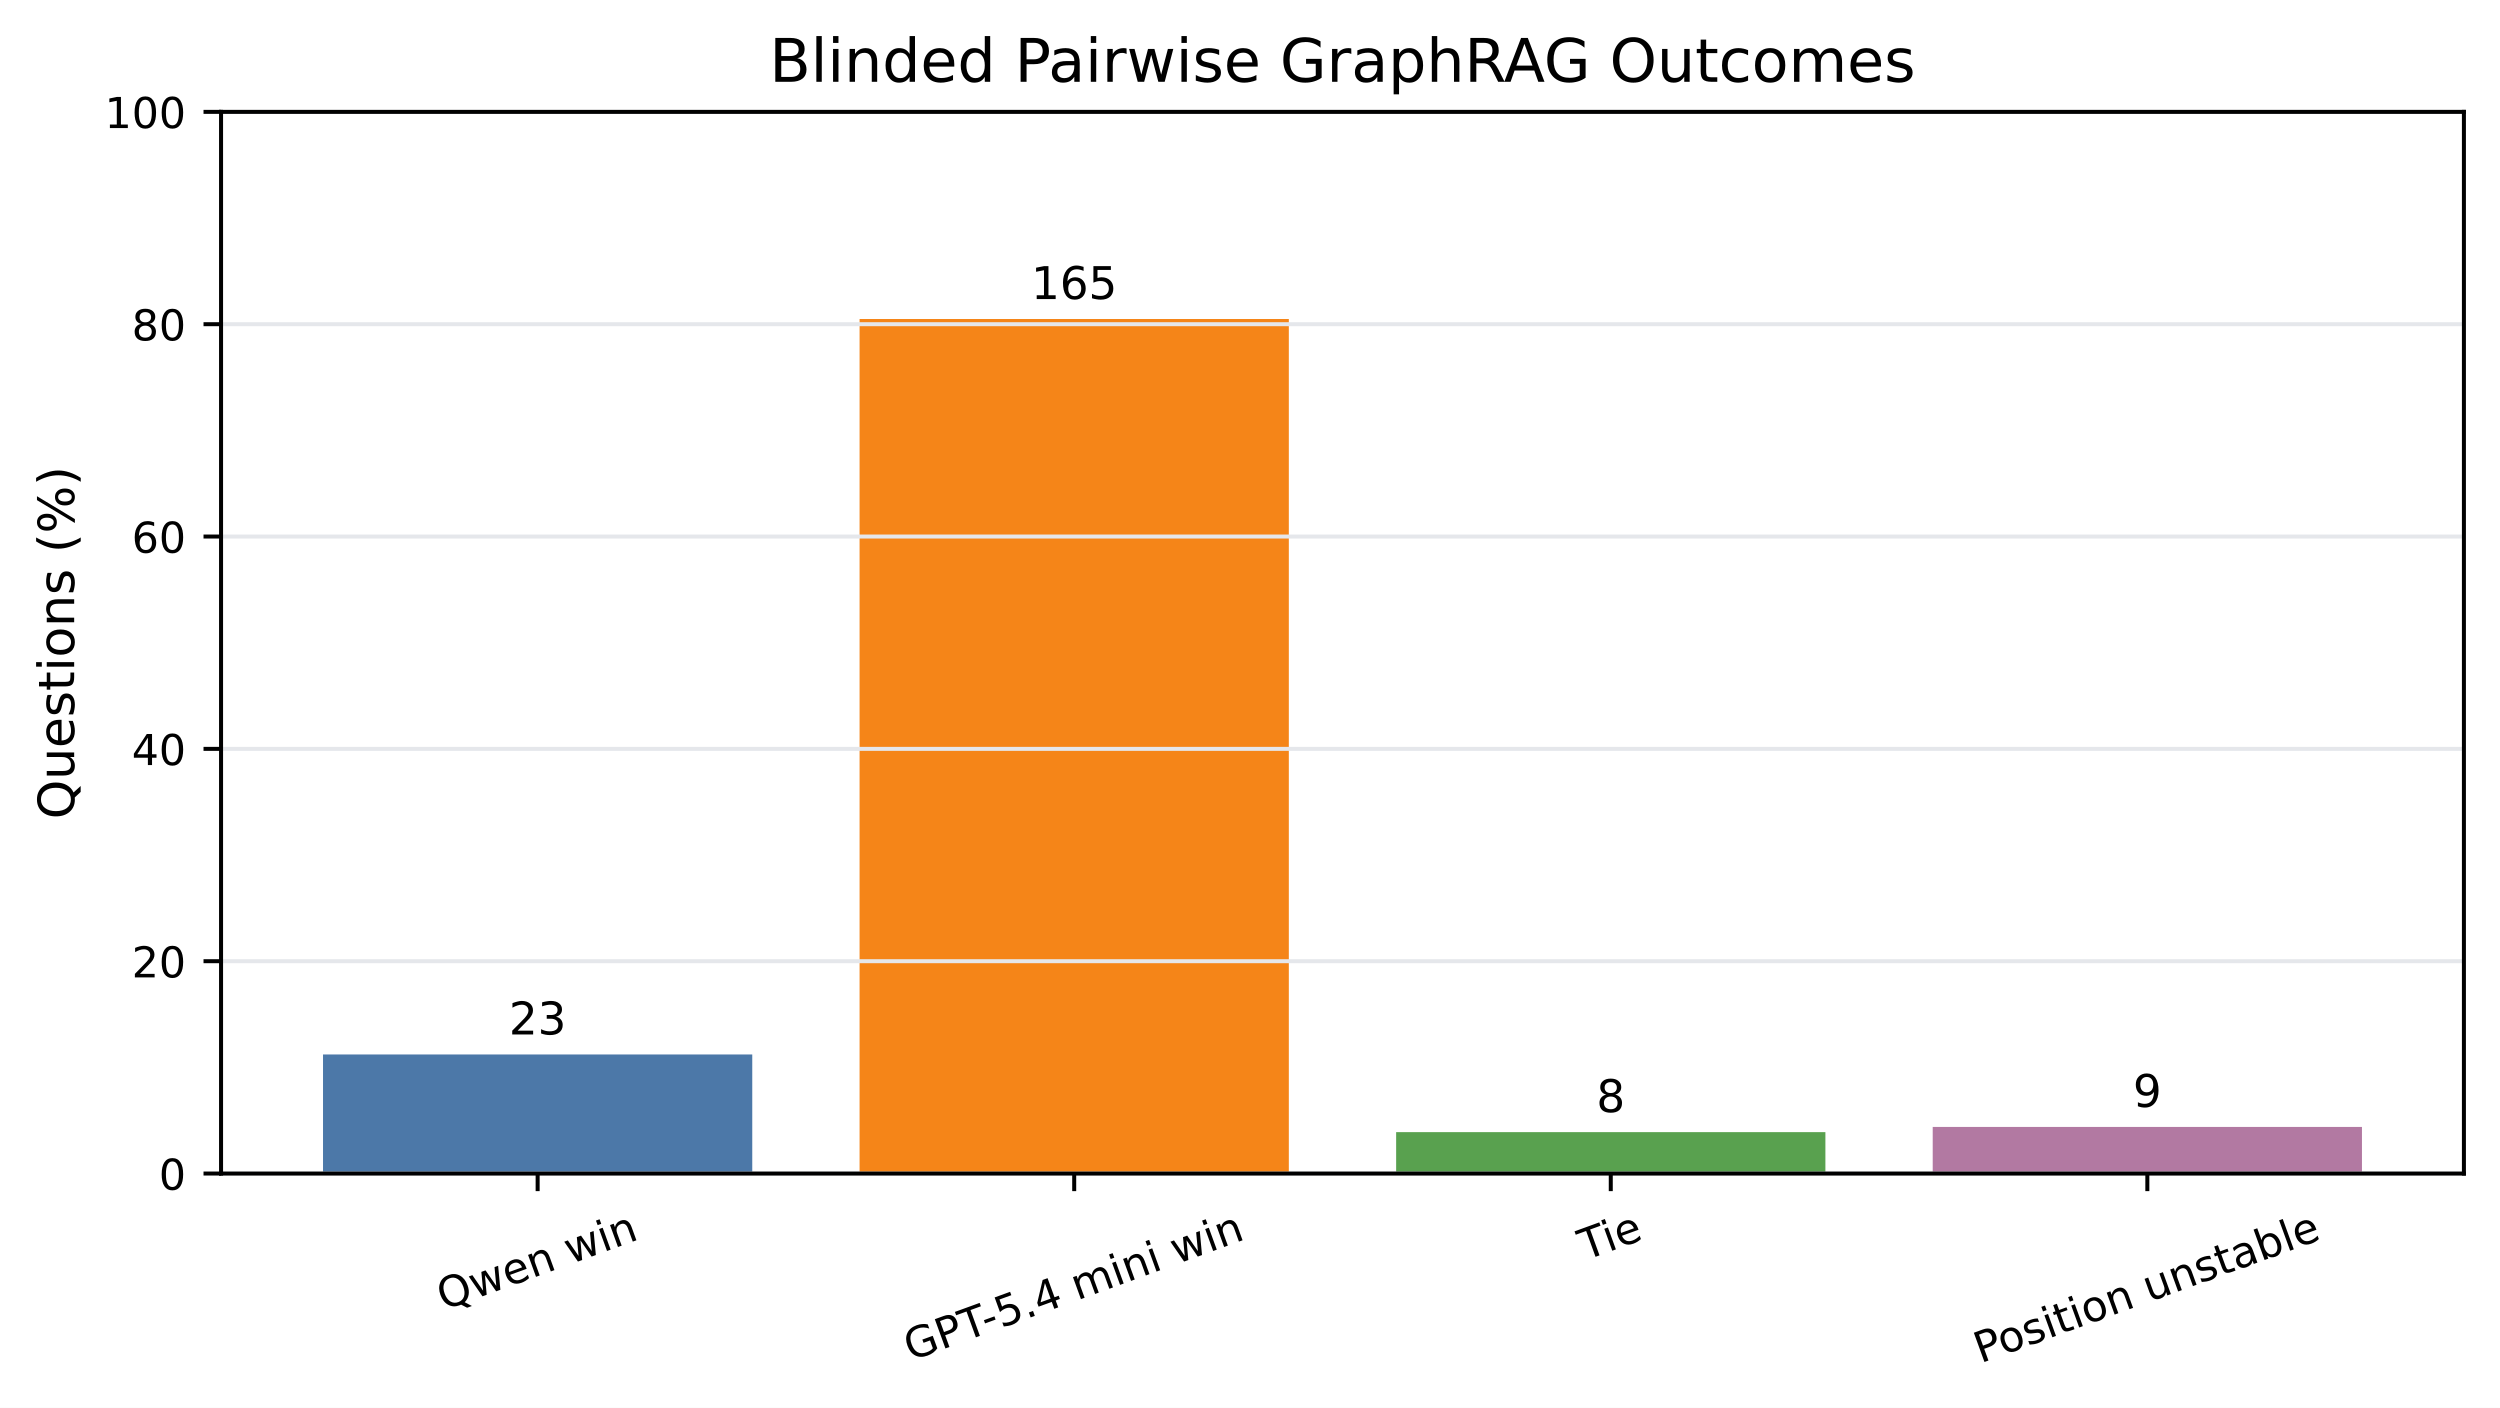
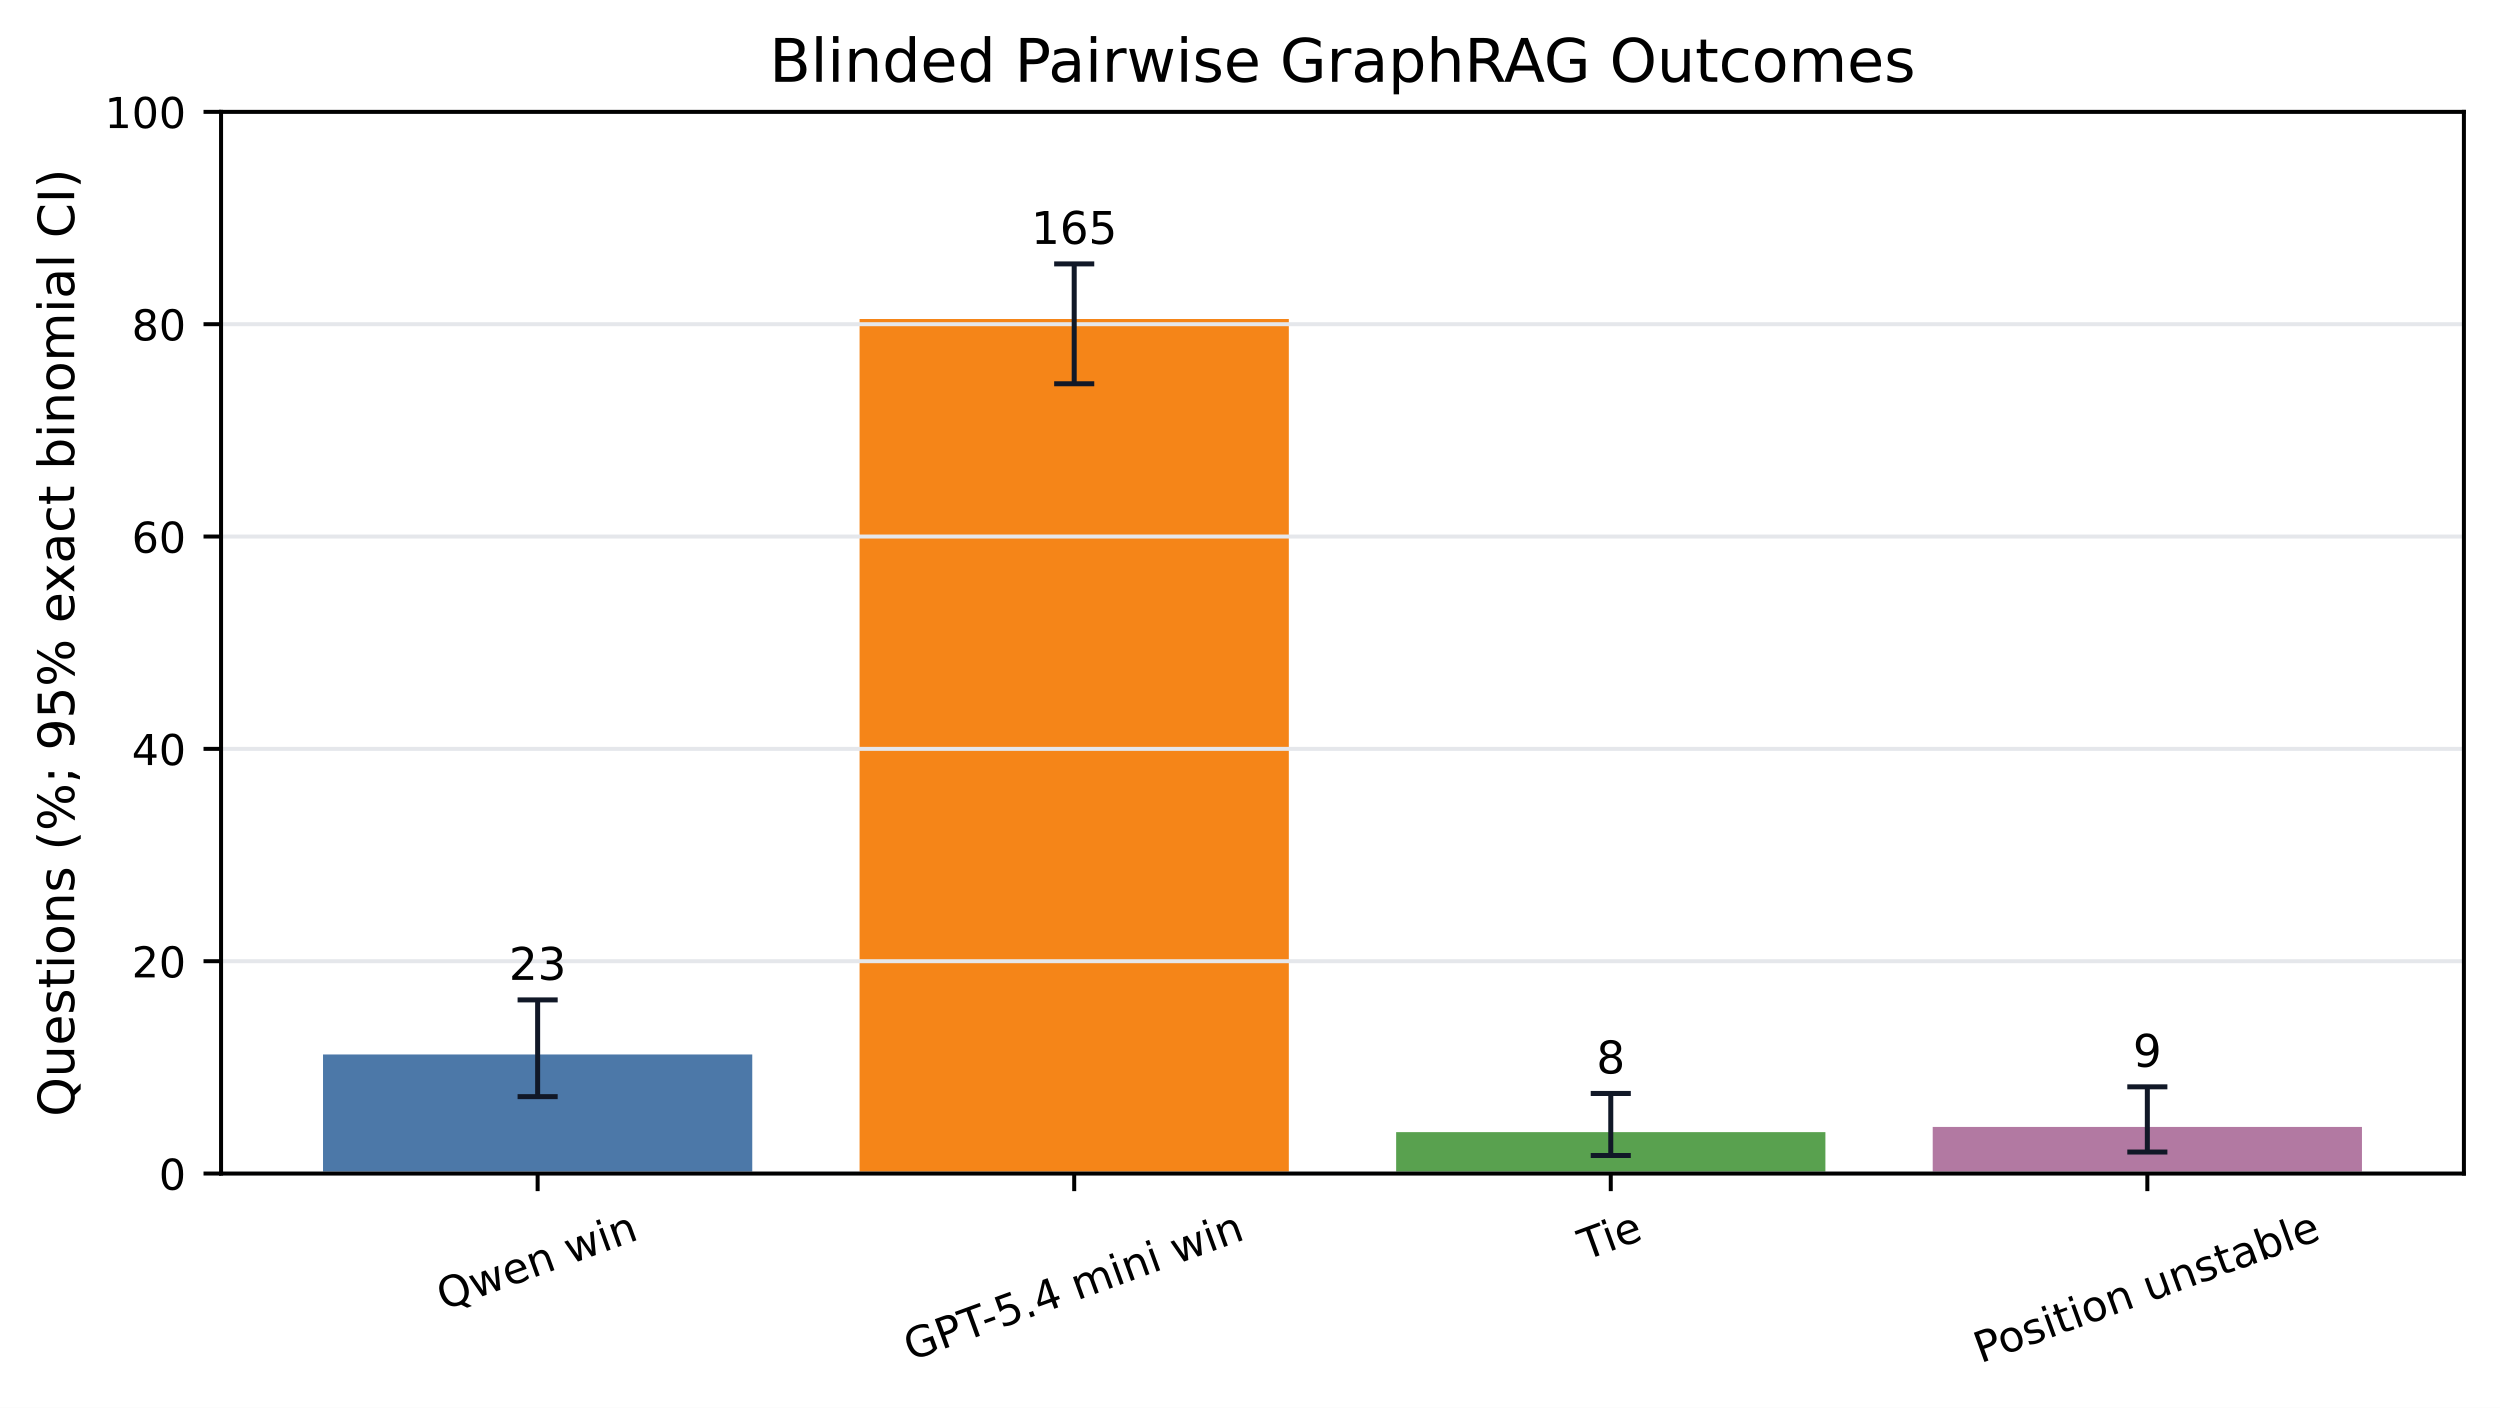
<svg xmlns="http://www.w3.org/2000/svg" xmlns:xlink="http://www.w3.org/1999/xlink" width="498.762pt" height="280.865pt" viewBox="0 0 498.762 280.865" version="1.1">
  <defs>
    <style type="text/css">*{stroke-linejoin: round; stroke-linecap: butt}</style>
  </defs>
  <g id="figure_1">
    <g id="patch_1">
      <path d="M 0 280.865  L 498.762 280.865  L 498.762 0  L 0 0  z " style="fill: #ffffff" />
    </g>
    <g id="axes_1">
      <g id="patch_2">
        <path d="M 44.102 234.131  L 491.562 234.131  L 491.562 22.318  L 44.102 22.318  z " style="fill: #ffffff" />
      </g>
      <g id="patch_3">
-         <path d="M 64.442 234.131  L 150.08 234.131  L 150.08 210.367  L 64.442 210.367  z " clip-path="url(#p7674520272)" style="fill: #4c78a8" />
+         <path d="M 64.442 234.131  L 150.08 234.131  L 150.08 210.367  L 64.442 210.367  z " clip-path="url(#p9cb1800cca)" style="fill: #4c78a8" />
      </g>
      <g id="patch_4">
-         <path d="M 171.489 234.131  L 257.128 234.131  L 257.128 63.647  L 171.489 63.647  z " clip-path="url(#p7674520272)" style="fill: #f58518" />
+         <path d="M 171.489 234.131  L 257.128 234.131  L 257.128 63.647  L 171.489 63.647  z " clip-path="url(#p9cb1800cca)" style="fill: #f58518" />
      </g>
      <g id="patch_5">
-         <path d="M 278.537 234.131  L 364.176 234.131  L 364.176 225.865  L 278.537 225.865  z " clip-path="url(#p7674520272)" style="fill: #59a14f" />
+         <path d="M 278.537 234.131  L 364.176 234.131  L 364.176 225.865  L 278.537 225.865  z " clip-path="url(#p9cb1800cca)" style="fill: #59a14f" />
      </g>
      <g id="patch_6">
-         <path d="M 385.585 234.131  L 471.223 234.131  L 471.223 224.832  L 385.585 224.832  z " clip-path="url(#p7674520272)" style="fill: #b279a2" />
+         <path d="M 385.585 234.131  L 471.223 234.131  L 471.223 224.832  L 385.585 224.832  z " clip-path="url(#p9cb1800cca)" style="fill: #b279a2" />
      </g>
      <g id="matplotlib.axis_1">
        <g id="xtick_1">
          <g id="line2d_1">
            <defs>
-               <path id="m589280be68" d="M 0 0  L 0 3.5  " style="stroke: #000000; stroke-width: 0.8" />
+               <path id="m9a4c943bf7" d="M 0 0  L 0 3.5  " style="stroke: #000000; stroke-width: 0.8" />
            </defs>
            <g>
-               <use xlink:href="#m589280be68" x="107.261" y="234.131" style="stroke: #000000; stroke-width: 0.8" />
+               <use xlink:href="#m9a4c943bf7" x="107.261" y="234.131" style="stroke: #000000; stroke-width: 0.8" />
            </g>
          </g>
          <g id="text_1">
            <text style="font-size: 8.5px; font-family: 'DejaVu Sans'" transform="translate(88.48884 261.4488) rotate(-20)">Qwen win</text>
          </g>
        </g>
        <g id="xtick_2">
          <g id="line2d_2">
            <g>
-               <use xlink:href="#m589280be68" x="214.309" y="234.131" style="stroke: #000000; stroke-width: 0.8" />
+               <use xlink:href="#m9a4c943bf7" x="214.309" y="234.131" style="stroke: #000000; stroke-width: 0.8" />
            </g>
          </g>
          <g id="text_2">
            <text style="font-size: 8.5px; font-family: 'DejaVu Sans'" transform="translate(181.6561 271.5531) rotate(-20)">GPT-5.4 mini win</text>
          </g>
        </g>
        <g id="xtick_3">
          <g id="line2d_3">
            <g>
-               <use xlink:href="#m589280be68" x="321.356" y="234.131" style="stroke: #000000; stroke-width: 0.8" />
+               <use xlink:href="#m9a4c943bf7" x="321.356" y="234.131" style="stroke: #000000; stroke-width: 0.8" />
            </g>
          </g>
          <g id="text_3">
            <text style="font-size: 8.5px; font-family: 'DejaVu Sans'" transform="translate(316.2773 251.4813) rotate(-20)">Tie</text>
          </g>
        </g>
        <g id="xtick_4">
          <g id="line2d_4">
            <g>
-               <use xlink:href="#m589280be68" x="428.404" y="234.131" style="stroke: #000000; stroke-width: 0.8" />
+               <use xlink:href="#m9a4c943bf7" x="428.404" y="234.131" style="stroke: #000000; stroke-width: 0.8" />
            </g>
          </g>
          <g id="text_4">
            <text style="font-size: 8.5px; font-family: 'DejaVu Sans'" transform="translate(395.1328 272.0037) rotate(-20)">Position unstable</text>
          </g>
        </g>
      </g>
      <g id="matplotlib.axis_2">
        <g id="ytick_1">
          <g id="line2d_5">
-             <path d="M 44.102 234.131  L 491.562 234.131  " clip-path="url(#p7674520272)" style="fill: none; stroke: #e5e7eb; stroke-width: 0.8; stroke-linecap: square" />
+             <path d="M 44.102 234.131  L 491.562 234.131  " clip-path="url(#p9cb1800cca)" style="fill: none; stroke: #e5e7eb; stroke-width: 0.8; stroke-linecap: square" />
          </g>
          <g id="line2d_6">
            <defs>
-               <path id="mf2859d5d62" d="M 0 0  L -3.5 0  " style="stroke: #000000; stroke-width: 0.8" />
+               <path id="m576551a19e" d="M 0 0  L -3.5 0  " style="stroke: #000000; stroke-width: 0.8" />
            </defs>
            <g>
-               <use xlink:href="#mf2859d5d62" x="44.102" y="234.131" style="stroke: #000000; stroke-width: 0.8" />
+               <use xlink:href="#m576551a19e" x="44.102" y="234.131" style="stroke: #000000; stroke-width: 0.8" />
            </g>
          </g>
          <g id="text_5">
            <text style="font-size: 8.5px; font-family: 'DejaVu Sans'; text-anchor: end" x="37.102" y="237.36" transform="rotate(-0 37.1025 237.3602)">0</text>
          </g>
        </g>
        <g id="ytick_2">
          <g id="line2d_7">
-             <path d="M 44.102 191.768  L 491.562 191.768  " clip-path="url(#p7674520272)" style="fill: none; stroke: #e5e7eb; stroke-width: 0.8; stroke-linecap: square" />
+             <path d="M 44.102 191.768  L 491.562 191.768  " clip-path="url(#p9cb1800cca)" style="fill: none; stroke: #e5e7eb; stroke-width: 0.8; stroke-linecap: square" />
          </g>
          <g id="line2d_8">
            <g>
-               <use xlink:href="#mf2859d5d62" x="44.102" y="191.768" style="stroke: #000000; stroke-width: 0.8" />
+               <use xlink:href="#m576551a19e" x="44.102" y="191.768" style="stroke: #000000; stroke-width: 0.8" />
            </g>
          </g>
          <g id="text_6">
            <text style="font-size: 8.5px; font-family: 'DejaVu Sans'; text-anchor: end" x="37.102" y="194.998" transform="rotate(-0 37.1025 194.9977)">20</text>
          </g>
        </g>
        <g id="ytick_3">
          <g id="line2d_9">
-             <path d="M 44.102 149.406  L 491.562 149.406  " clip-path="url(#p7674520272)" style="fill: none; stroke: #e5e7eb; stroke-width: 0.8; stroke-linecap: square" />
+             <path d="M 44.102 149.406  L 491.562 149.406  " clip-path="url(#p9cb1800cca)" style="fill: none; stroke: #e5e7eb; stroke-width: 0.8; stroke-linecap: square" />
          </g>
          <g id="line2d_10">
            <g>
-               <use xlink:href="#mf2859d5d62" x="44.102" y="149.406" style="stroke: #000000; stroke-width: 0.8" />
+               <use xlink:href="#m576551a19e" x="44.102" y="149.406" style="stroke: #000000; stroke-width: 0.8" />
            </g>
          </g>
          <g id="text_7">
            <text style="font-size: 8.5px; font-family: 'DejaVu Sans'; text-anchor: end" x="37.102" y="152.635" transform="rotate(-0 37.1025 152.6351)">40</text>
          </g>
        </g>
        <g id="ytick_4">
          <g id="line2d_11">
-             <path d="M 44.102 107.043  L 491.562 107.043  " clip-path="url(#p7674520272)" style="fill: none; stroke: #e5e7eb; stroke-width: 0.8; stroke-linecap: square" />
+             <path d="M 44.102 107.043  L 491.562 107.043  " clip-path="url(#p9cb1800cca)" style="fill: none; stroke: #e5e7eb; stroke-width: 0.8; stroke-linecap: square" />
          </g>
          <g id="line2d_12">
            <g>
-               <use xlink:href="#mf2859d5d62" x="44.102" y="107.043" style="stroke: #000000; stroke-width: 0.8" />
+               <use xlink:href="#m576551a19e" x="44.102" y="107.043" style="stroke: #000000; stroke-width: 0.8" />
            </g>
          </g>
          <g id="text_8">
            <text style="font-size: 8.5px; font-family: 'DejaVu Sans'; text-anchor: end" x="37.102" y="110.273" transform="rotate(-0 37.1025 110.2726)">60</text>
          </g>
        </g>
        <g id="ytick_5">
          <g id="line2d_13">
-             <path d="M 44.102 64.681  L 491.562 64.681  " clip-path="url(#p7674520272)" style="fill: none; stroke: #e5e7eb; stroke-width: 0.8; stroke-linecap: square" />
+             <path d="M 44.102 64.681  L 491.562 64.681  " clip-path="url(#p9cb1800cca)" style="fill: none; stroke: #e5e7eb; stroke-width: 0.8; stroke-linecap: square" />
          </g>
          <g id="line2d_14">
            <g>
-               <use xlink:href="#mf2859d5d62" x="44.102" y="64.681" style="stroke: #000000; stroke-width: 0.8" />
+               <use xlink:href="#m576551a19e" x="44.102" y="64.681" style="stroke: #000000; stroke-width: 0.8" />
            </g>
          </g>
          <g id="text_9">
            <text style="font-size: 8.5px; font-family: 'DejaVu Sans'; text-anchor: end" x="37.102" y="67.91" transform="rotate(-0 37.1025 67.91002)">80</text>
          </g>
        </g>
        <g id="ytick_6">
          <g id="line2d_15">
-             <path d="M 44.102 22.318  L 491.562 22.318  " clip-path="url(#p7674520272)" style="fill: none; stroke: #e5e7eb; stroke-width: 0.8; stroke-linecap: square" />
+             <path d="M 44.102 22.318  L 491.562 22.318  " clip-path="url(#p9cb1800cca)" style="fill: none; stroke: #e5e7eb; stroke-width: 0.8; stroke-linecap: square" />
          </g>
          <g id="line2d_16">
            <g>
-               <use xlink:href="#mf2859d5d62" x="44.102" y="22.318" style="stroke: #000000; stroke-width: 0.8" />
+               <use xlink:href="#m576551a19e" x="44.102" y="22.318" style="stroke: #000000; stroke-width: 0.8" />
            </g>
          </g>
          <g id="text_10">
            <text style="font-size: 8.5px; font-family: 'DejaVu Sans'; text-anchor: end" x="37.102" y="25.547" transform="rotate(-0 37.1025 25.54746)">100</text>
          </g>
        </g>
        <g id="text_11">
-           <text style="font-size: 10px; font-family: 'DejaVu Sans'; text-anchor: middle" x="14.798" y="128.225" transform="rotate(-90 14.79844 128.2245)">Questions (%)</text>
+           <text style="font-size: 10px; font-family: 'DejaVu Sans'; text-anchor: middle" x="14.798" y="128.225" transform="rotate(-90 14.79844 128.2245)">Questions (%; 95% exact binomial CI)</text>
+         </g>
+       </g>
+       <g id="LineCollection_1">
+         <path d="M 107.261 218.782  L 107.261 199.482  " clip-path="url(#p9cb1800cca)" style="fill: none; stroke: #111827" />
+         <path d="M 214.309 76.559  L 214.309 52.652  " clip-path="url(#p9cb1800cca)" style="fill: none; stroke: #111827" />
+         <path d="M 321.356 230.531  L 321.356 218.151  " clip-path="url(#p9cb1800cca)" style="fill: none; stroke: #111827" />
+         <path d="M 428.404 229.838  L 428.404 216.825  " clip-path="url(#p9cb1800cca)" style="fill: none; stroke: #111827" />
+       </g>
+       <g id="line2d_17">
+         <defs>
+           <path id="m90ca9e5566" d="M 4 0  L -4 -0  " style="stroke: #111827" />
+         </defs>
+         <g clip-path="url(#p9cb1800cca)">
+           <use xlink:href="#m90ca9e5566" x="107.261" y="218.782" style="fill: #1f77b4; stroke: #111827" />
+           <use xlink:href="#m90ca9e5566" x="214.309" y="76.559" style="fill: #1f77b4; stroke: #111827" />
+           <use xlink:href="#m90ca9e5566" x="321.356" y="230.531" style="fill: #1f77b4; stroke: #111827" />
+           <use xlink:href="#m90ca9e5566" x="428.404" y="229.838" style="fill: #1f77b4; stroke: #111827" />
+         </g>
+       </g>
+       <g id="line2d_18">
+         <g clip-path="url(#p9cb1800cca)">
+           <use xlink:href="#m90ca9e5566" x="107.261" y="199.482" style="fill: #1f77b4; stroke: #111827" />
+           <use xlink:href="#m90ca9e5566" x="214.309" y="52.652" style="fill: #1f77b4; stroke: #111827" />
+           <use xlink:href="#m90ca9e5566" x="321.356" y="218.151" style="fill: #1f77b4; stroke: #111827" />
+           <use xlink:href="#m90ca9e5566" x="428.404" y="216.825" style="fill: #1f77b4; stroke: #111827" />
        </g>
      </g>
      <g id="patch_7">
        <path d="M 44.102 234.131  L 44.102 22.318  " style="fill: none; stroke: #000000; stroke-width: 0.8; stroke-linejoin: miter; stroke-linecap: square" />
      </g>
      <g id="patch_8">
        <path d="M 491.562 234.131  L 491.562 22.318  " style="fill: none; stroke: #000000; stroke-width: 0.8; stroke-linejoin: miter; stroke-linecap: square" />
      </g>
      <g id="patch_9">
        <path d="M 44.102 234.131  L 491.562 234.131  " style="fill: none; stroke: #000000; stroke-width: 0.8; stroke-linejoin: miter; stroke-linecap: square" />
      </g>
      <g id="patch_10">
        <path d="M 44.102 22.318  L 491.562 22.318  " style="fill: none; stroke: #000000; stroke-width: 0.8; stroke-linejoin: miter; stroke-linecap: square" />
      </g>
      <g id="text_12">
-         <text style="font-size: 9px; font-family: 'DejaVu Sans'; text-anchor: middle" x="107.261" y="206.377" transform="rotate(-0 107.2607 206.3767)">23</text>
+         <text style="font-size: 9px; font-family: 'DejaVu Sans'; text-anchor: middle" x="107.261" y="195.493" transform="rotate(-0 107.2607 195.4926)">23</text>
      </g>
      <g id="text_13">
-         <text style="font-size: 9px; font-family: 'DejaVu Sans'; text-anchor: middle" x="214.309" y="59.658" transform="rotate(-0 214.3086 59.6576)">165</text>
+         <text style="font-size: 9px; font-family: 'DejaVu Sans'; text-anchor: middle" x="214.309" y="48.662" transform="rotate(-0 214.3086 48.66172)">165</text>
      </g>
      <g id="text_14">
-         <text style="font-size: 9px; font-family: 'DejaVu Sans'; text-anchor: middle" x="321.356" y="221.875" transform="rotate(-0 321.3564 221.8752)">8</text>
+         <text style="font-size: 9px; font-family: 'DejaVu Sans'; text-anchor: middle" x="321.356" y="214.161" transform="rotate(-0 321.3564 214.1613)">8</text>
      </g>
      <g id="text_15">
-         <text style="font-size: 9px; font-family: 'DejaVu Sans'; text-anchor: middle" x="428.404" y="220.842" transform="rotate(-0 428.4043 220.842)">9</text>
+         <text style="font-size: 9px; font-family: 'DejaVu Sans'; text-anchor: middle" x="428.404" y="212.836" transform="rotate(-0 428.4043 212.8355)">9</text>
      </g>
      <g id="text_16">
        <text style="font-size: 12px; font-family: 'DejaVu Sans'; text-anchor: middle" x="267.832" y="16.318" transform="rotate(-0 267.8325 16.31812)">Blinded Pairwise GraphRAG Outcomes</text>
      </g>
    </g>
  </g>
  <defs>
-     <clipPath id="p7674520272">
+     <clipPath id="p9cb1800cca">
      <rect x="44.102" y="22.318" width="447.46" height="211.813" />
    </clipPath>
  </defs>
</svg>
